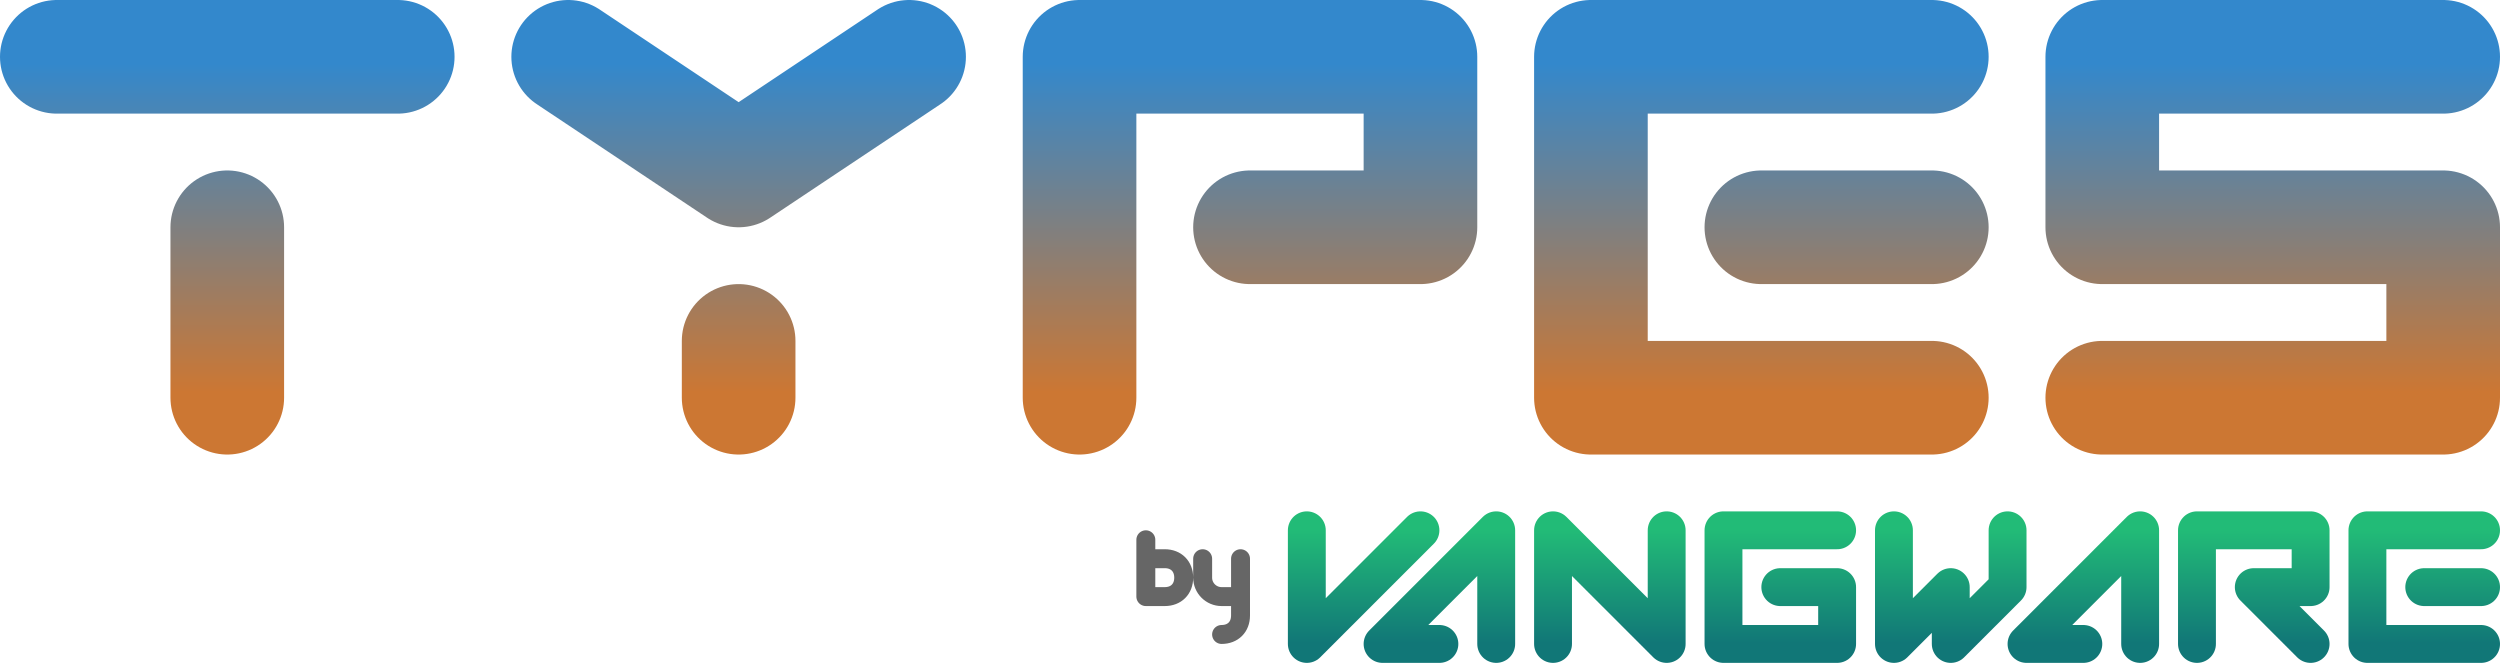
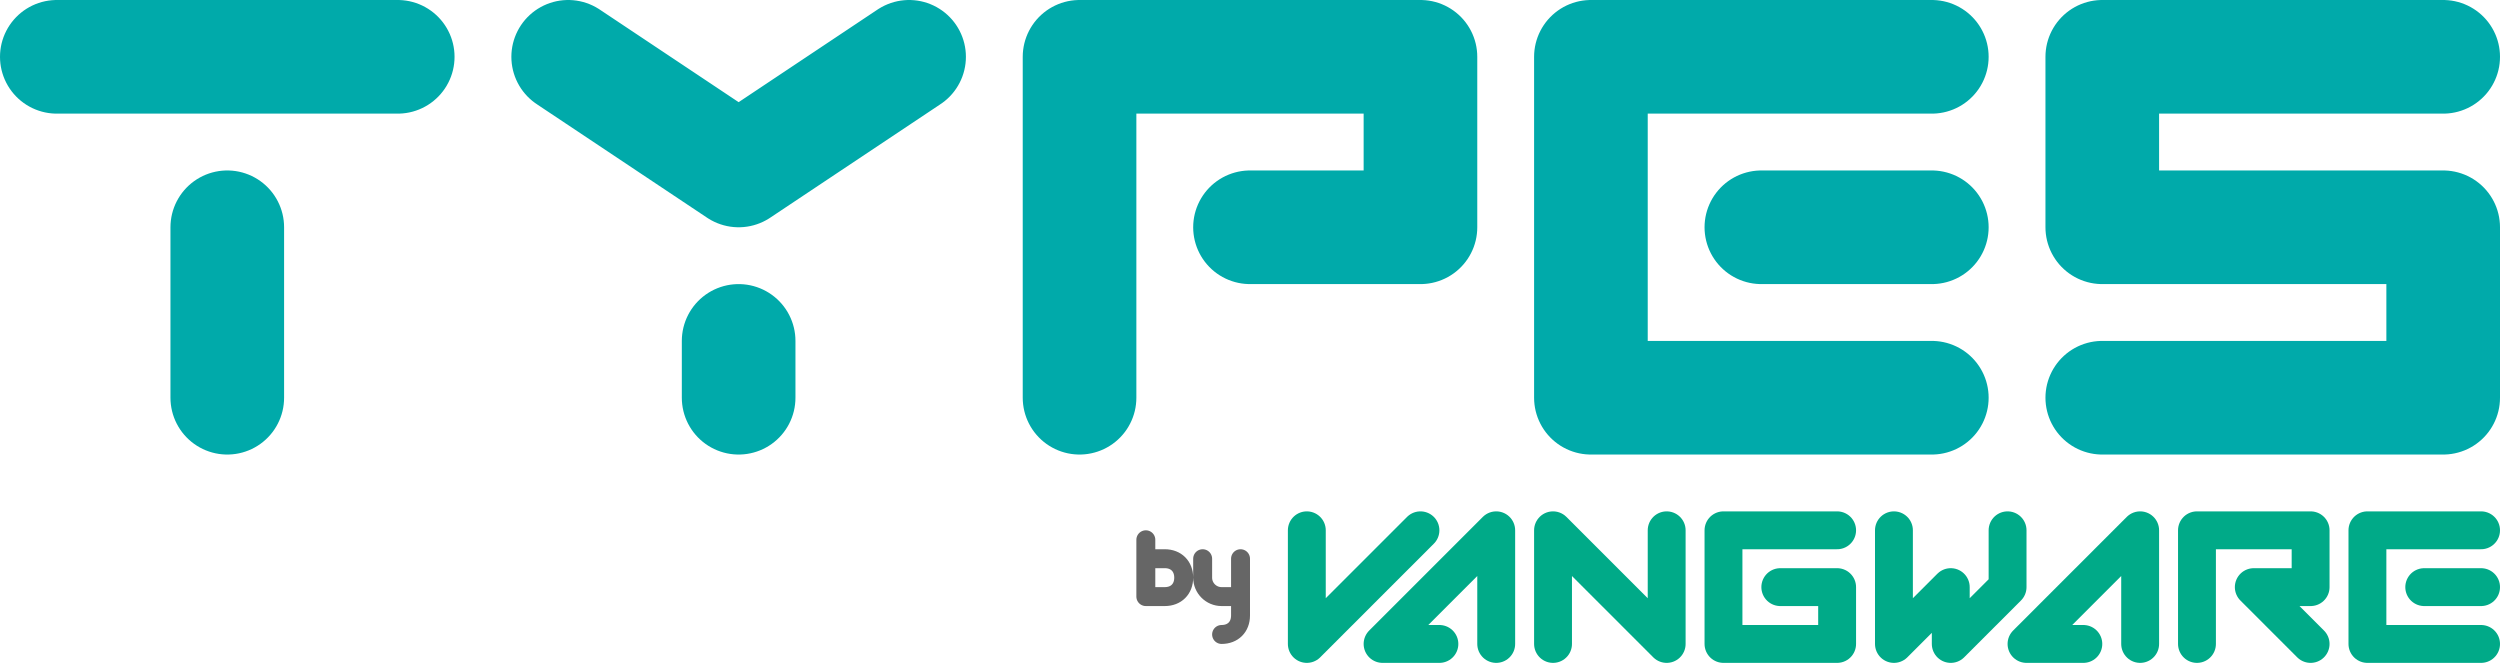
<svg xmlns="http://www.w3.org/2000/svg" style="isolation:isolate" viewBox="0 0 132 35">
-   <defs />
-   <defs>
-     <clipPath id="a">
-       <path d="M0 0h132v35H0z" />
-     </clipPath>
-   </defs>
-   <g clip-path="url(#a)">
-     <linearGradient id="b" x1=".5" x2=".5" y1="0" y2="1">
-       <stop offset="0%" stop-color="#2b7" />
-       <stop offset="99.2%" stop-color="#177" />
-     </linearGradient>
-     <path fill="none" stroke="url(#b)" stroke-linecap="round" stroke-linejoin="round" stroke-width="2" d="M69 28v6l6-6m7 6v-6l6 6v-6m12 0v6l3-3v3l3-3v-3m-27 6v-6l-6 6h3m37 0v-6l-6 6h3m21 0h-6v-6h6m-15 6v-6h6v3h-3l3 3m-25-6h-6v6h6v-3h-3m34 0h3" />
-     <path fill="none" stroke="#666" stroke-linecap="round" stroke-linejoin="round" stroke-miterlimit="3" d="M60.5 28.5v3h1c.6 0 1-.4 1-1h0c0-.6-.4-1-1-1h-1m4 4h0c.6 0 1-.4 1-1v-3 2h-1a1 1 0 01-1-1v-1" />
-     <linearGradient id="c" x1=".5" x2=".5" y1="1" y2="0">
-       <stop offset="1.7%" stop-color="#c73" />
-       <stop offset="97.9%" stop-color="#38c" />
-     </linearGradient>
-     <path fill="none" stroke="url(#c)" stroke-linecap="round" stroke-linejoin="round" stroke-miterlimit="3" stroke-width="6" d="M3 3h18m-9 9v9M30 3l9 6 9-6m-9 15v3m63 0H84V3h18m-9 9h9m-45 9V3h18v9h-9m63-9h-18v9h18v9h-18" />
-   </g>
+   <path fill="none" stroke="#0a8" stroke-linecap="round" stroke-linejoin="round" stroke-width="2" d="M69 28v6l6-6m7 6v-6l6 6v-6m12 0v6l3-3v3l3-3v-3m-27 6v-6l-6 6h3m37 0v-6l-6 6h3m21 0h-6v-6h6m-15 6v-6h6v3h-3l3 3m-25-6h-6v6h6v-3h-3m34 0h3" />
+   <path fill="none" stroke="#666" stroke-linecap="round" stroke-linejoin="round" stroke-miterlimit="3" d="M60.5 28.5v3h1c.6 0 1-.4 1-1h0c0-.6-.4-1-1-1h-1m4 4h0c.6 0 1-.4 1-1v-3 2h-1a1 1 0 01-1-1v-1" />
+   <path fill="none" stroke="#0aa" stroke-linecap="round" stroke-linejoin="round" stroke-miterlimit="3" stroke-width="6" d="M3 3h18m-9 9v9M30 3l9 6 9-6m-9 15v3m63 0H84V3h18m-9 9h9m-45 9V3h18v9h-9m63-9h-18v9h18v9h-18" />
</svg>
